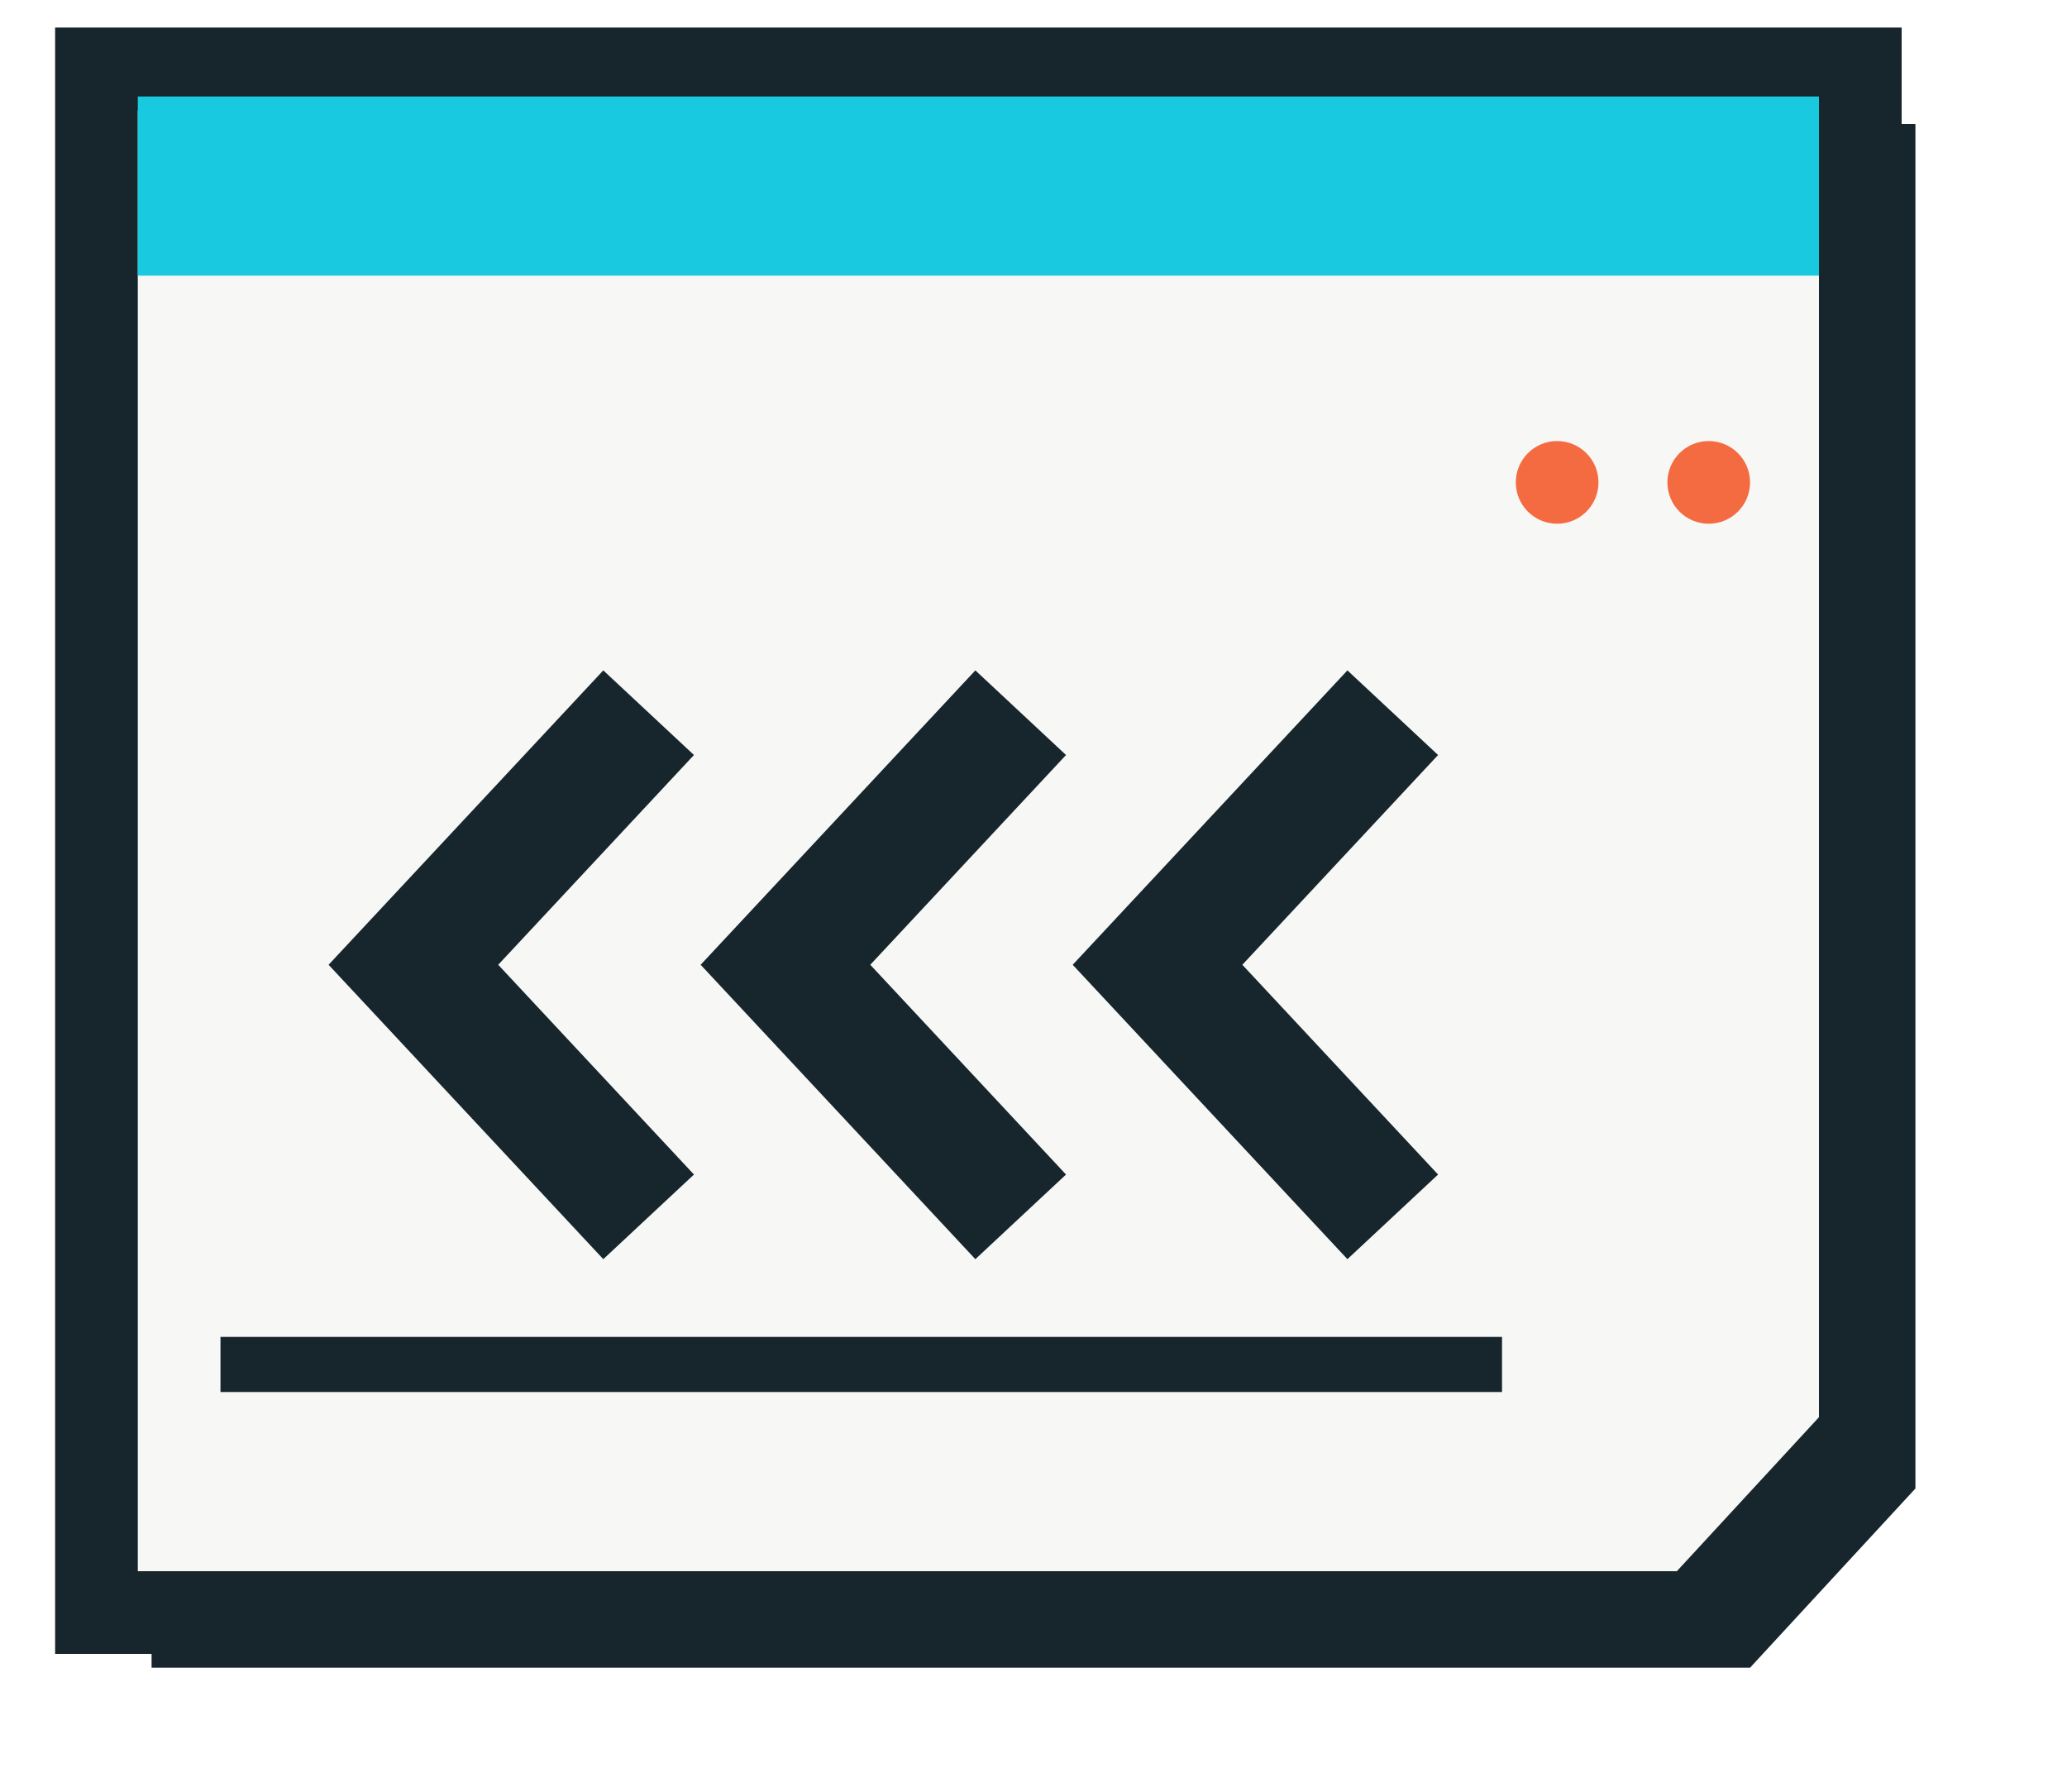
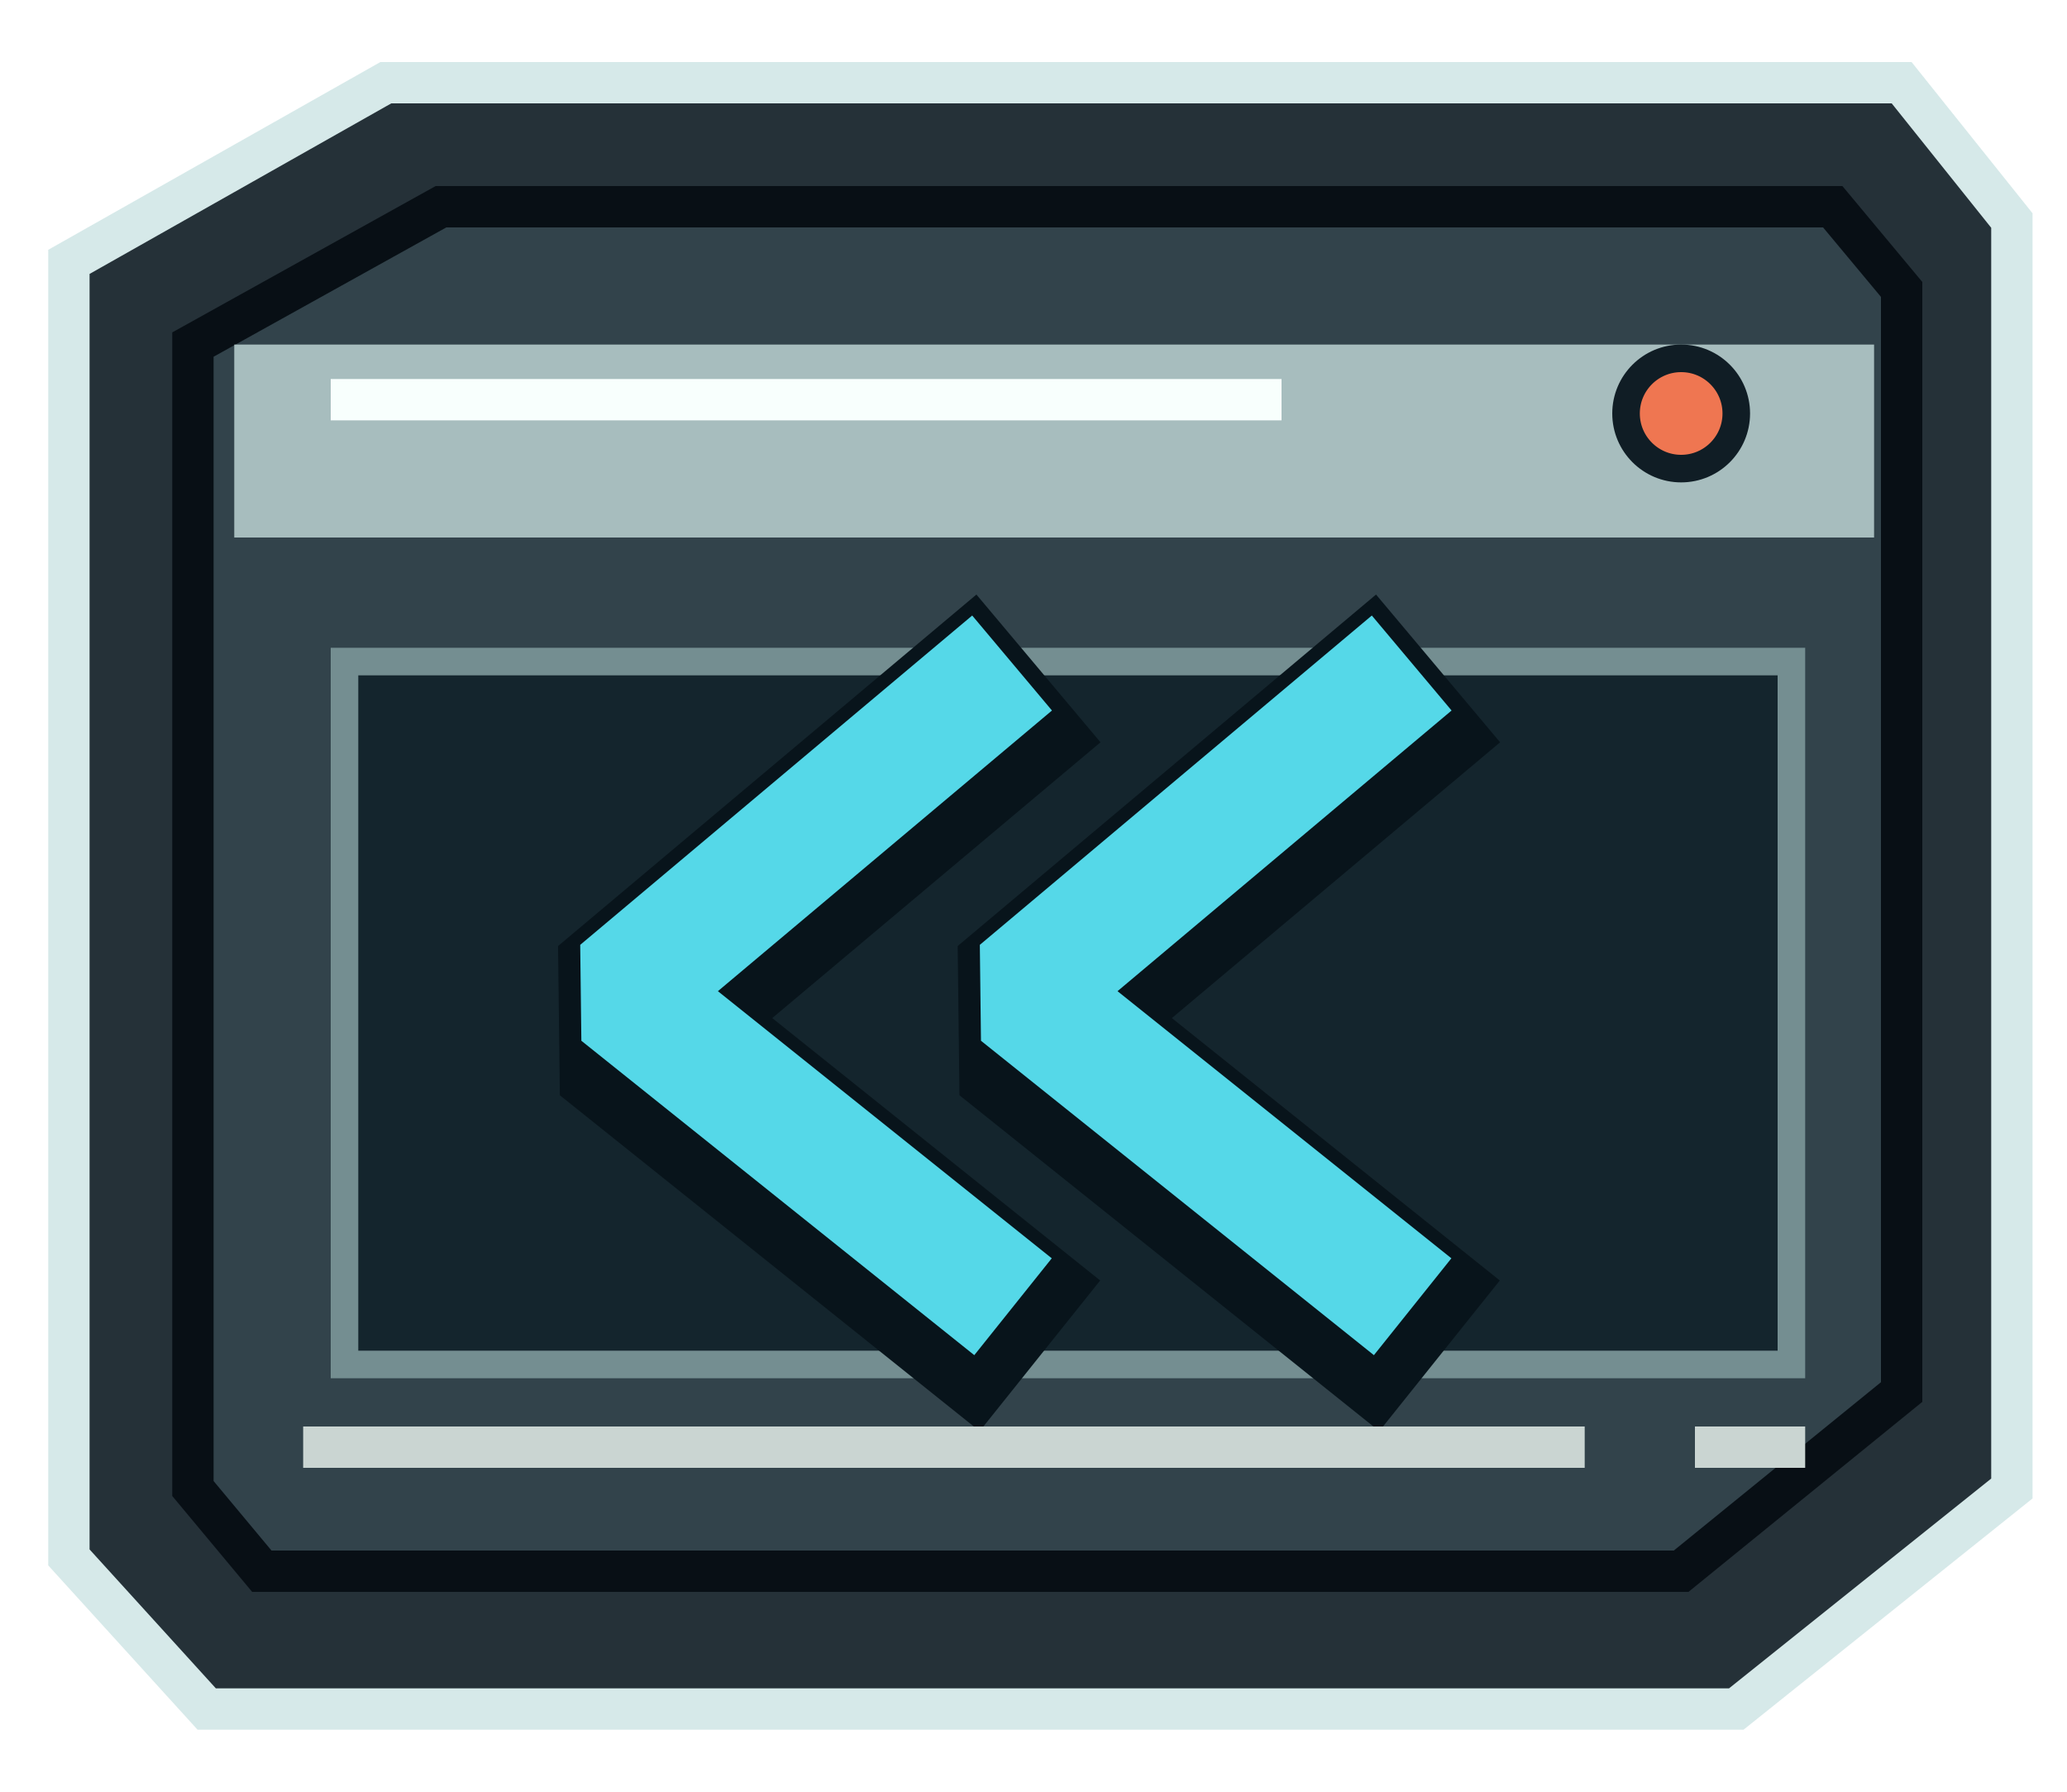
<svg xmlns="http://www.w3.org/2000/svg" width="150" height="130" viewBox="0 0 150 130">
-   <path d="M11 9H139V108L127 121H11Z" fill="#17262d" />
-   <path d="M7 5H135V104L123 117H7Z" fill="#f7f8f5" stroke="#17262d" stroke-width="6" />
-   <path d="M10 7H132V20H10Z" fill="#18c9df" />
-   <path d="M44 55L30 70L44 85M71 55L57 70L71 85M98 55L84 70L98 85" fill="none" stroke="#17262d" stroke-width="9" stroke-linecap="square" stroke-linejoin="miter" />
-   <path d="M16 99H109" stroke="#17262d" stroke-width="4" />
-   <circle cx="113" cy="35" r="3" fill="#f46b42" />
-   <circle cx="124" cy="35" r="3" fill="#f46b42" />
+   <path d="M5 19L28 6H138L146 16V108L126 124H15L5 113Z" fill="#101d25" fill-opacity=".91" stroke="#d6e9e9" stroke-width="3" />
+   <path d="M14 25L32 15H133L138 21V101L122 114H19L14 108Z" fill="#32434b" stroke="#080f15" stroke-width="3" />
+   <path d="M17 25H136V39H17Z" fill="#a7bdbe" />
+   <path d="M24 29H93" stroke="#f8fffd" stroke-width="3" />
+   <path d="M25 48H130V99H25Z" fill="#14252d" stroke="#748e91" stroke-width="2" />
+   <path d="M70 53L45 74L70 94M99 53L74 74L99 94" fill="none" stroke="#08141b" stroke-width="14" stroke-linecap="square" stroke-linejoin="bevel" />
+   <path d="M70 51L45 72L70 92M99 51L74 72L99 92" fill="none" stroke="#55d8e8" stroke-width="9" stroke-linecap="square" stroke-linejoin="bevel" />
+   <path d="M22 105H115M123 105H131" stroke="#cad5d2" stroke-width="3" />
+   <circle cx="122" cy="30" r="4" fill="#ef7651" stroke="#101d25" stroke-width="2" />
</svg>
